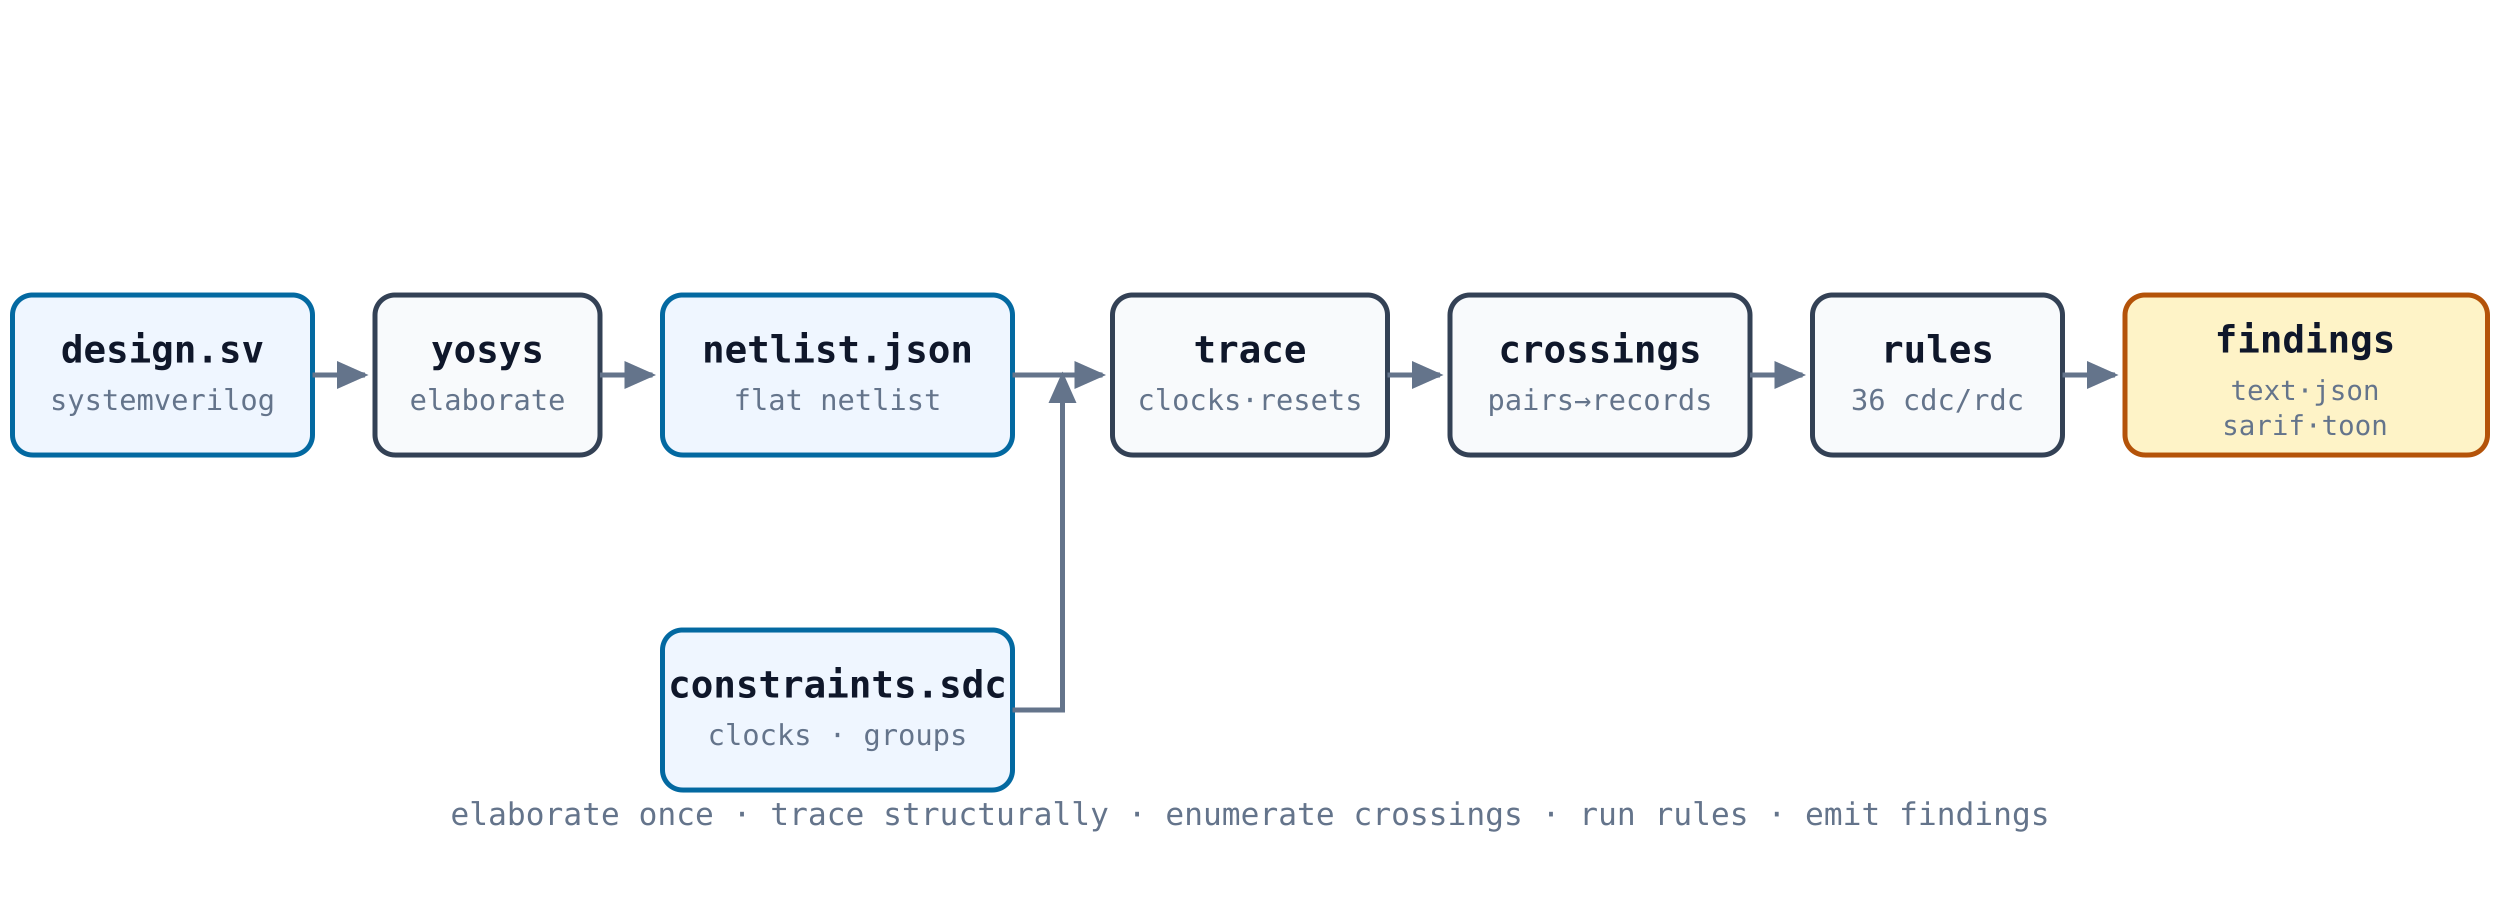
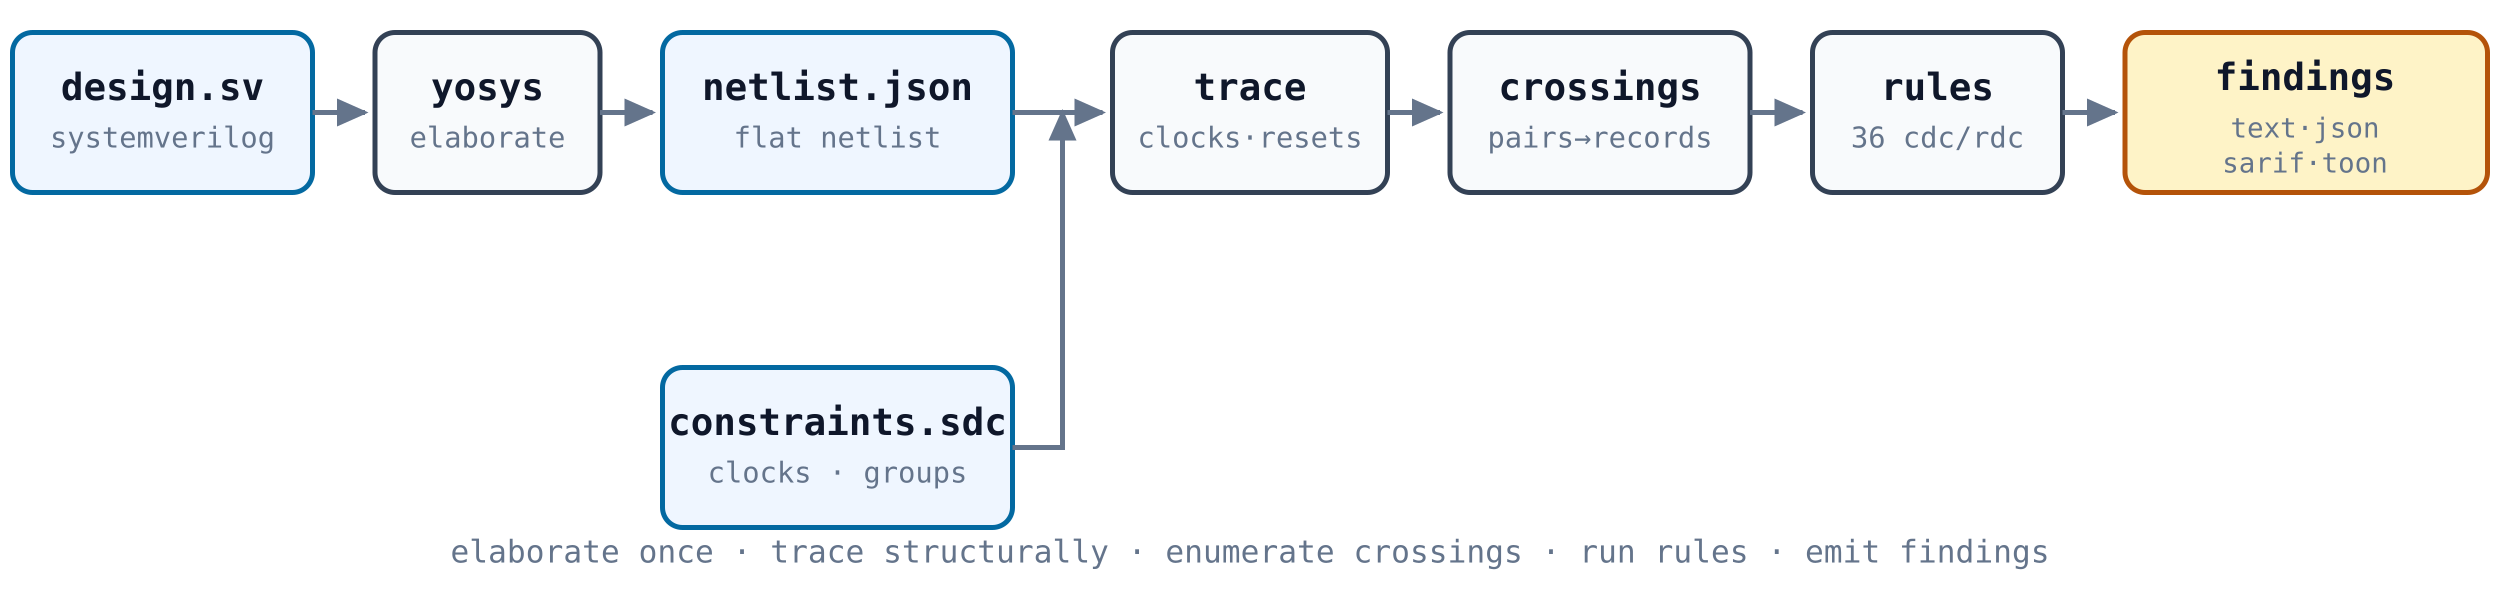
- <svg xmlns="http://www.w3.org/2000/svg" viewBox="0 0 1000 360" font-family="'IBM Plex Mono', ui-monospace, Menlo, monospace">
+ <svg xmlns="http://www.w3.org/2000/svg" viewBox="0 105 1000 240" font-family="'IBM Plex Mono', ui-monospace, Menlo, monospace">
  <defs>
    <marker id="ah" viewBox="0 0 10 10" refX="8" refY="5" markerWidth="7" markerHeight="7" orient="auto-start-reverse">
      <path d="M 0 1 L 9 5 L 0 9 z" fill="#64748b" />
    </marker>
  </defs>
  <rect x="5" y="118" width="120" height="64" rx="8" fill="#eff6ff" stroke="#0369a1" stroke-width="2" />
  <text x="65" y="145" text-anchor="middle" font-size="15" font-weight="600" fill="#0f172a">design.sv</text>
  <text x="65" y="164" text-anchor="middle" font-size="11.5" fill="#64748b">systemverilog</text>
  <rect x="150" y="118" width="90" height="64" rx="8" fill="#f8fafc" stroke="#334155" stroke-width="2" />
  <text x="195" y="145" text-anchor="middle" font-size="15" font-weight="600" fill="#0f172a">yosys</text>
  <text x="195" y="164" text-anchor="middle" font-size="11.5" fill="#64748b">elaborate</text>
  <rect x="265" y="118" width="140" height="64" rx="8" fill="#eff6ff" stroke="#0369a1" stroke-width="2" />
  <text x="335" y="145" text-anchor="middle" font-size="15" font-weight="600" fill="#0f172a">netlist.json</text>
  <text x="335" y="164" text-anchor="middle" font-size="11.5" fill="#64748b">flat netlist</text>
  <rect x="265" y="252" width="140" height="64" rx="8" fill="#eff6ff" stroke="#0369a1" stroke-width="2" />
  <text x="335" y="279" text-anchor="middle" font-size="15" font-weight="600" fill="#0f172a">constraints.sdc</text>
  <text x="335" y="298" text-anchor="middle" font-size="11.5" fill="#64748b">clocks · groups</text>
  <rect x="445" y="118" width="110" height="64" rx="8" fill="#f8fafc" stroke="#334155" stroke-width="2" />
  <text x="500" y="145" text-anchor="middle" font-size="15" font-weight="600" fill="#0f172a">trace</text>
  <text x="500" y="164" text-anchor="middle" font-size="11.5" fill="#64748b">clocks·resets</text>
  <rect x="580" y="118" width="120" height="64" rx="8" fill="#f8fafc" stroke="#334155" stroke-width="2" />
  <text x="640" y="145" text-anchor="middle" font-size="15" font-weight="600" fill="#0f172a">crossings</text>
  <text x="640" y="164" text-anchor="middle" font-size="11.5" fill="#64748b">pairs→records</text>
  <rect x="725" y="118" width="100" height="64" rx="8" fill="#f8fafc" stroke="#334155" stroke-width="2" />
  <text x="775" y="145" text-anchor="middle" font-size="15" font-weight="600" fill="#0f172a">rules</text>
  <text x="775" y="164" text-anchor="middle" font-size="11.5" fill="#64748b">36 cdc/rdc</text>
  <rect x="850" y="118" width="145" height="64" rx="8" fill="#fef3c7" stroke="#b45309" stroke-width="2" />
  <text x="922" y="141" text-anchor="middle" font-size="15" font-weight="600" fill="#0f172a">findings</text>
  <text x="922" y="160" text-anchor="middle" font-size="11" fill="#64748b">text·json</text>
  <text x="922" y="174" text-anchor="middle" font-size="11" fill="#64748b">sarif·toon</text>
  <line x1="125" y1="150" x2="146" y2="150" stroke="#64748b" stroke-width="2" marker-end="url(#ah)" />
  <line x1="240" y1="150" x2="261" y2="150" stroke="#64748b" stroke-width="2" marker-end="url(#ah)" />
  <line x1="405" y1="150" x2="441" y2="150" stroke="#64748b" stroke-width="2" marker-end="url(#ah)" />
  <line x1="555" y1="150" x2="576" y2="150" stroke="#64748b" stroke-width="2" marker-end="url(#ah)" />
  <line x1="700" y1="150" x2="721" y2="150" stroke="#64748b" stroke-width="2" marker-end="url(#ah)" />
  <line x1="825" y1="150" x2="846" y2="150" stroke="#64748b" stroke-width="2" marker-end="url(#ah)" />
  <path d="M 405 284 L 425 284 L 425 150" fill="none" stroke="#64748b" stroke-width="2" marker-end="url(#ah)" />
  <text x="500" y="330" text-anchor="middle" font-size="12.5" fill="#64748b">elaborate once · trace structurally · enumerate crossings · run rules · emit findings</text>
</svg>
